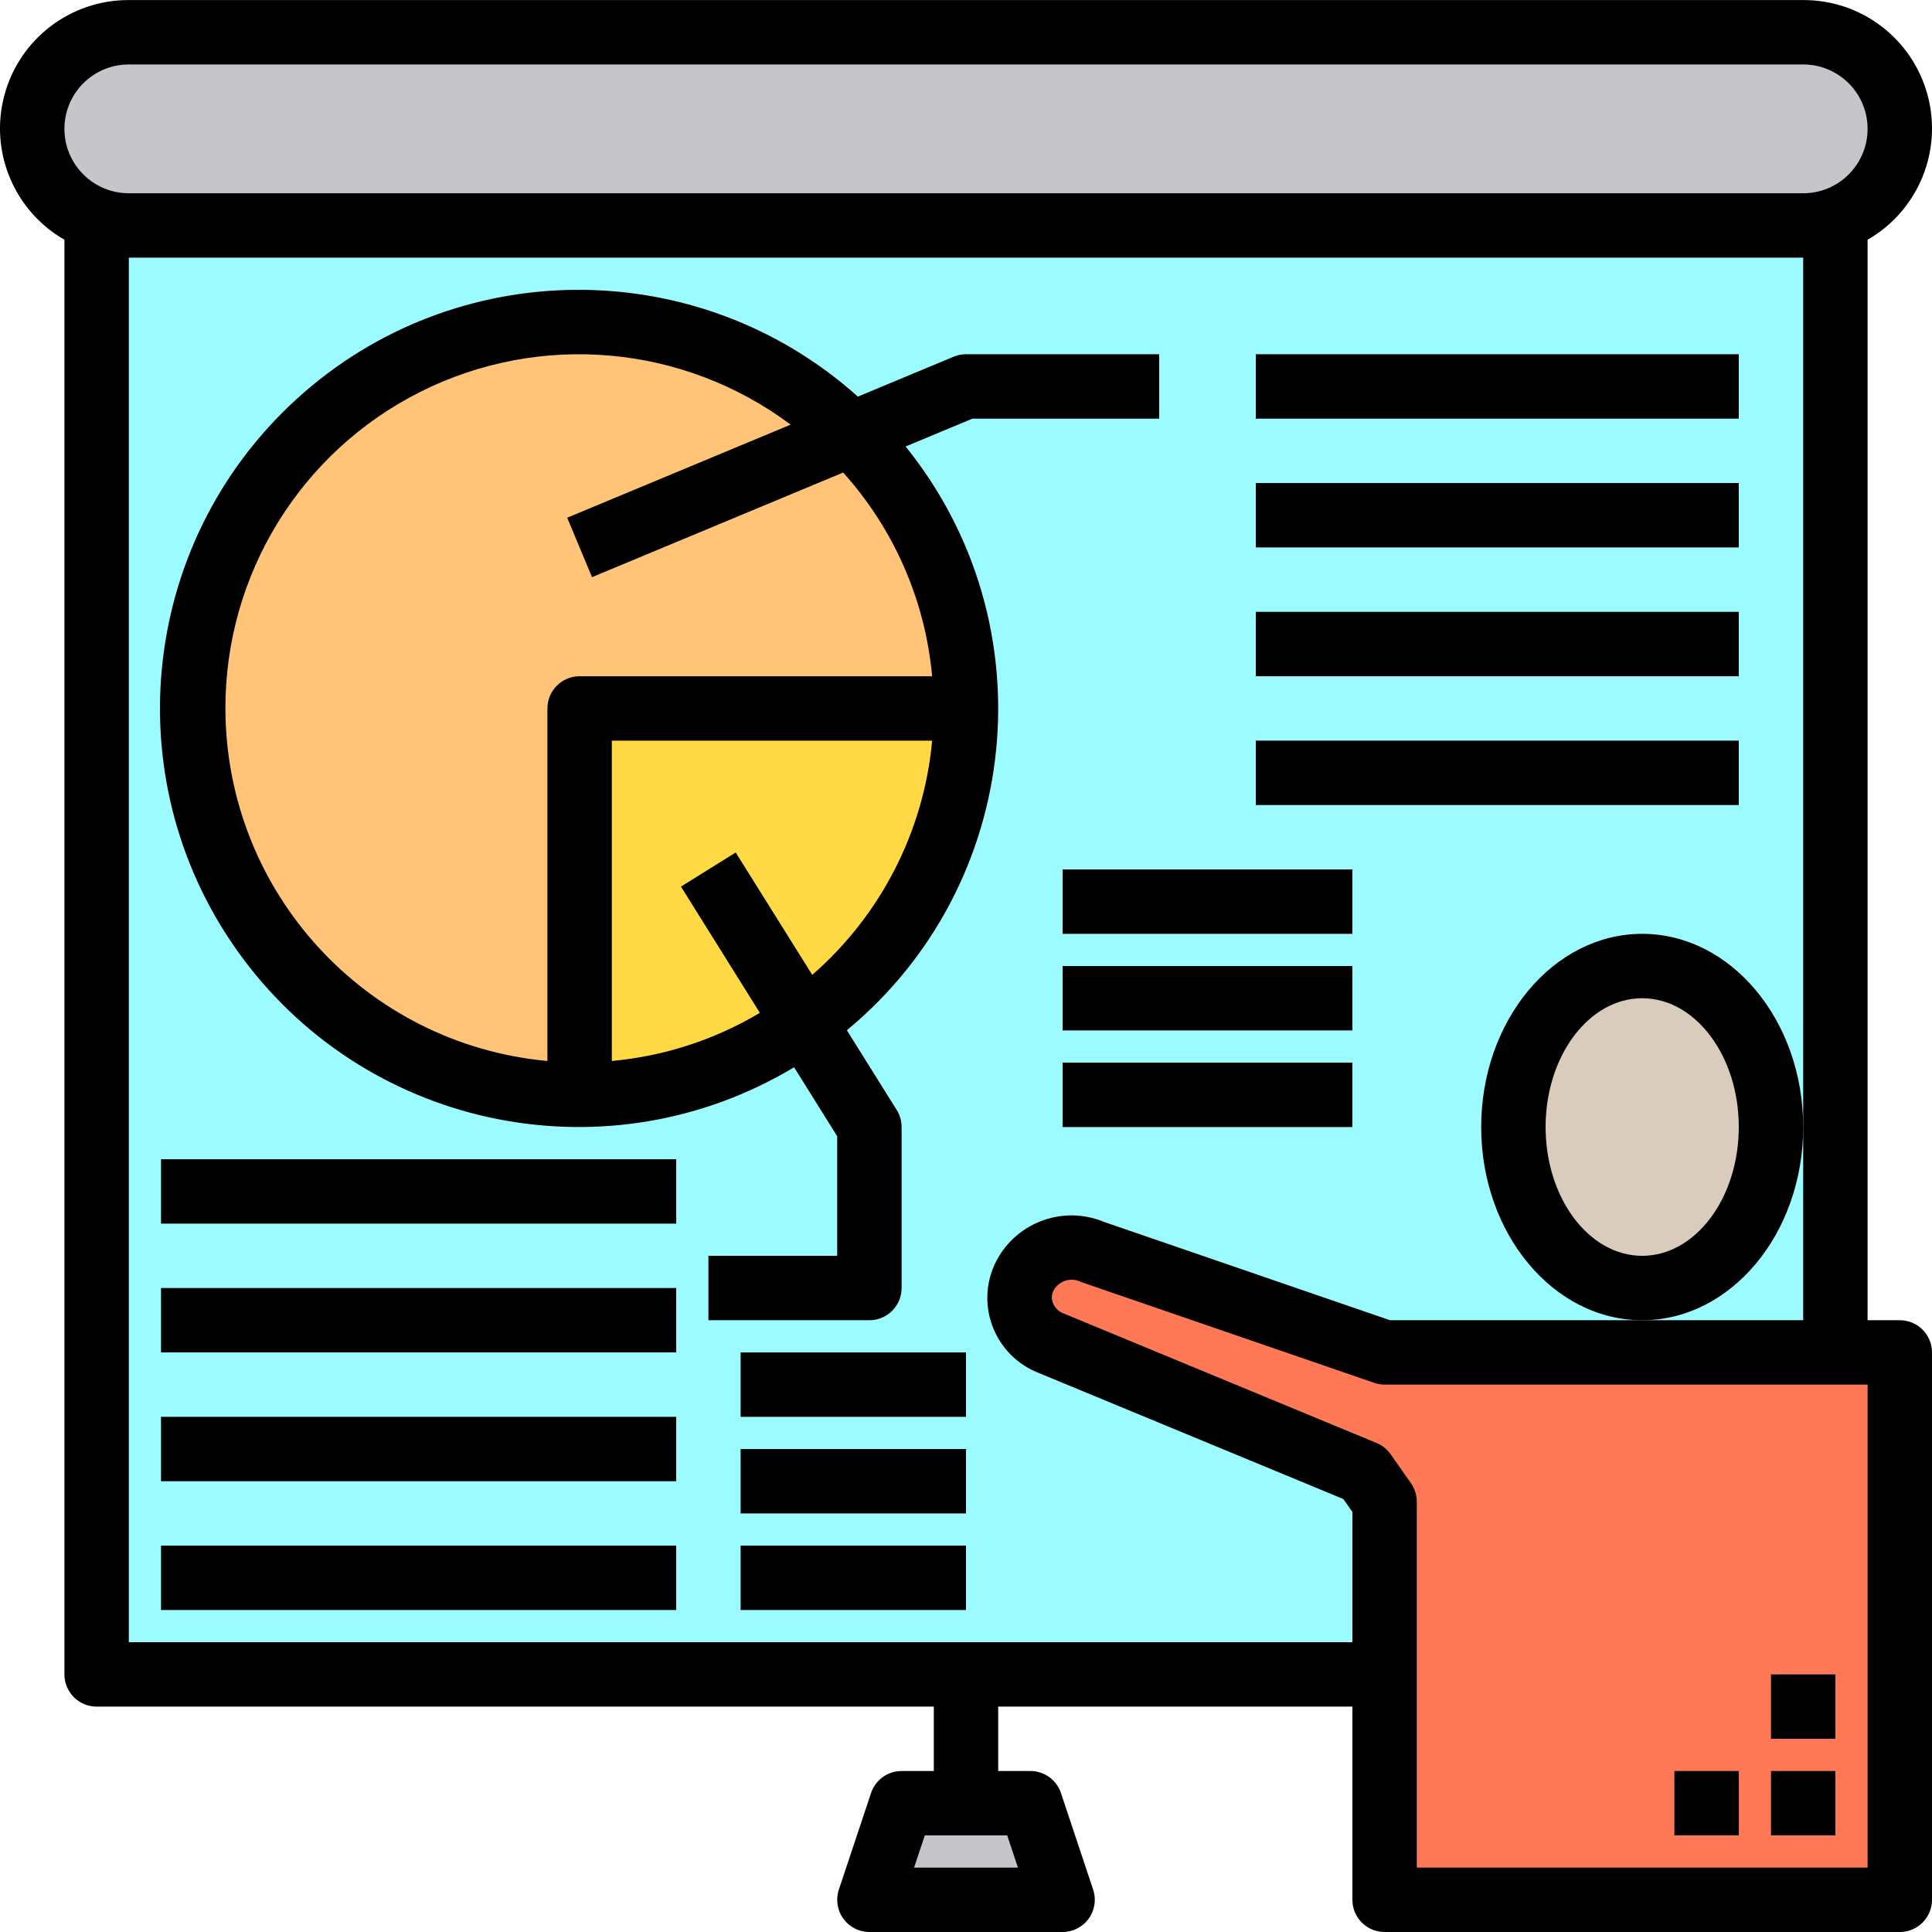
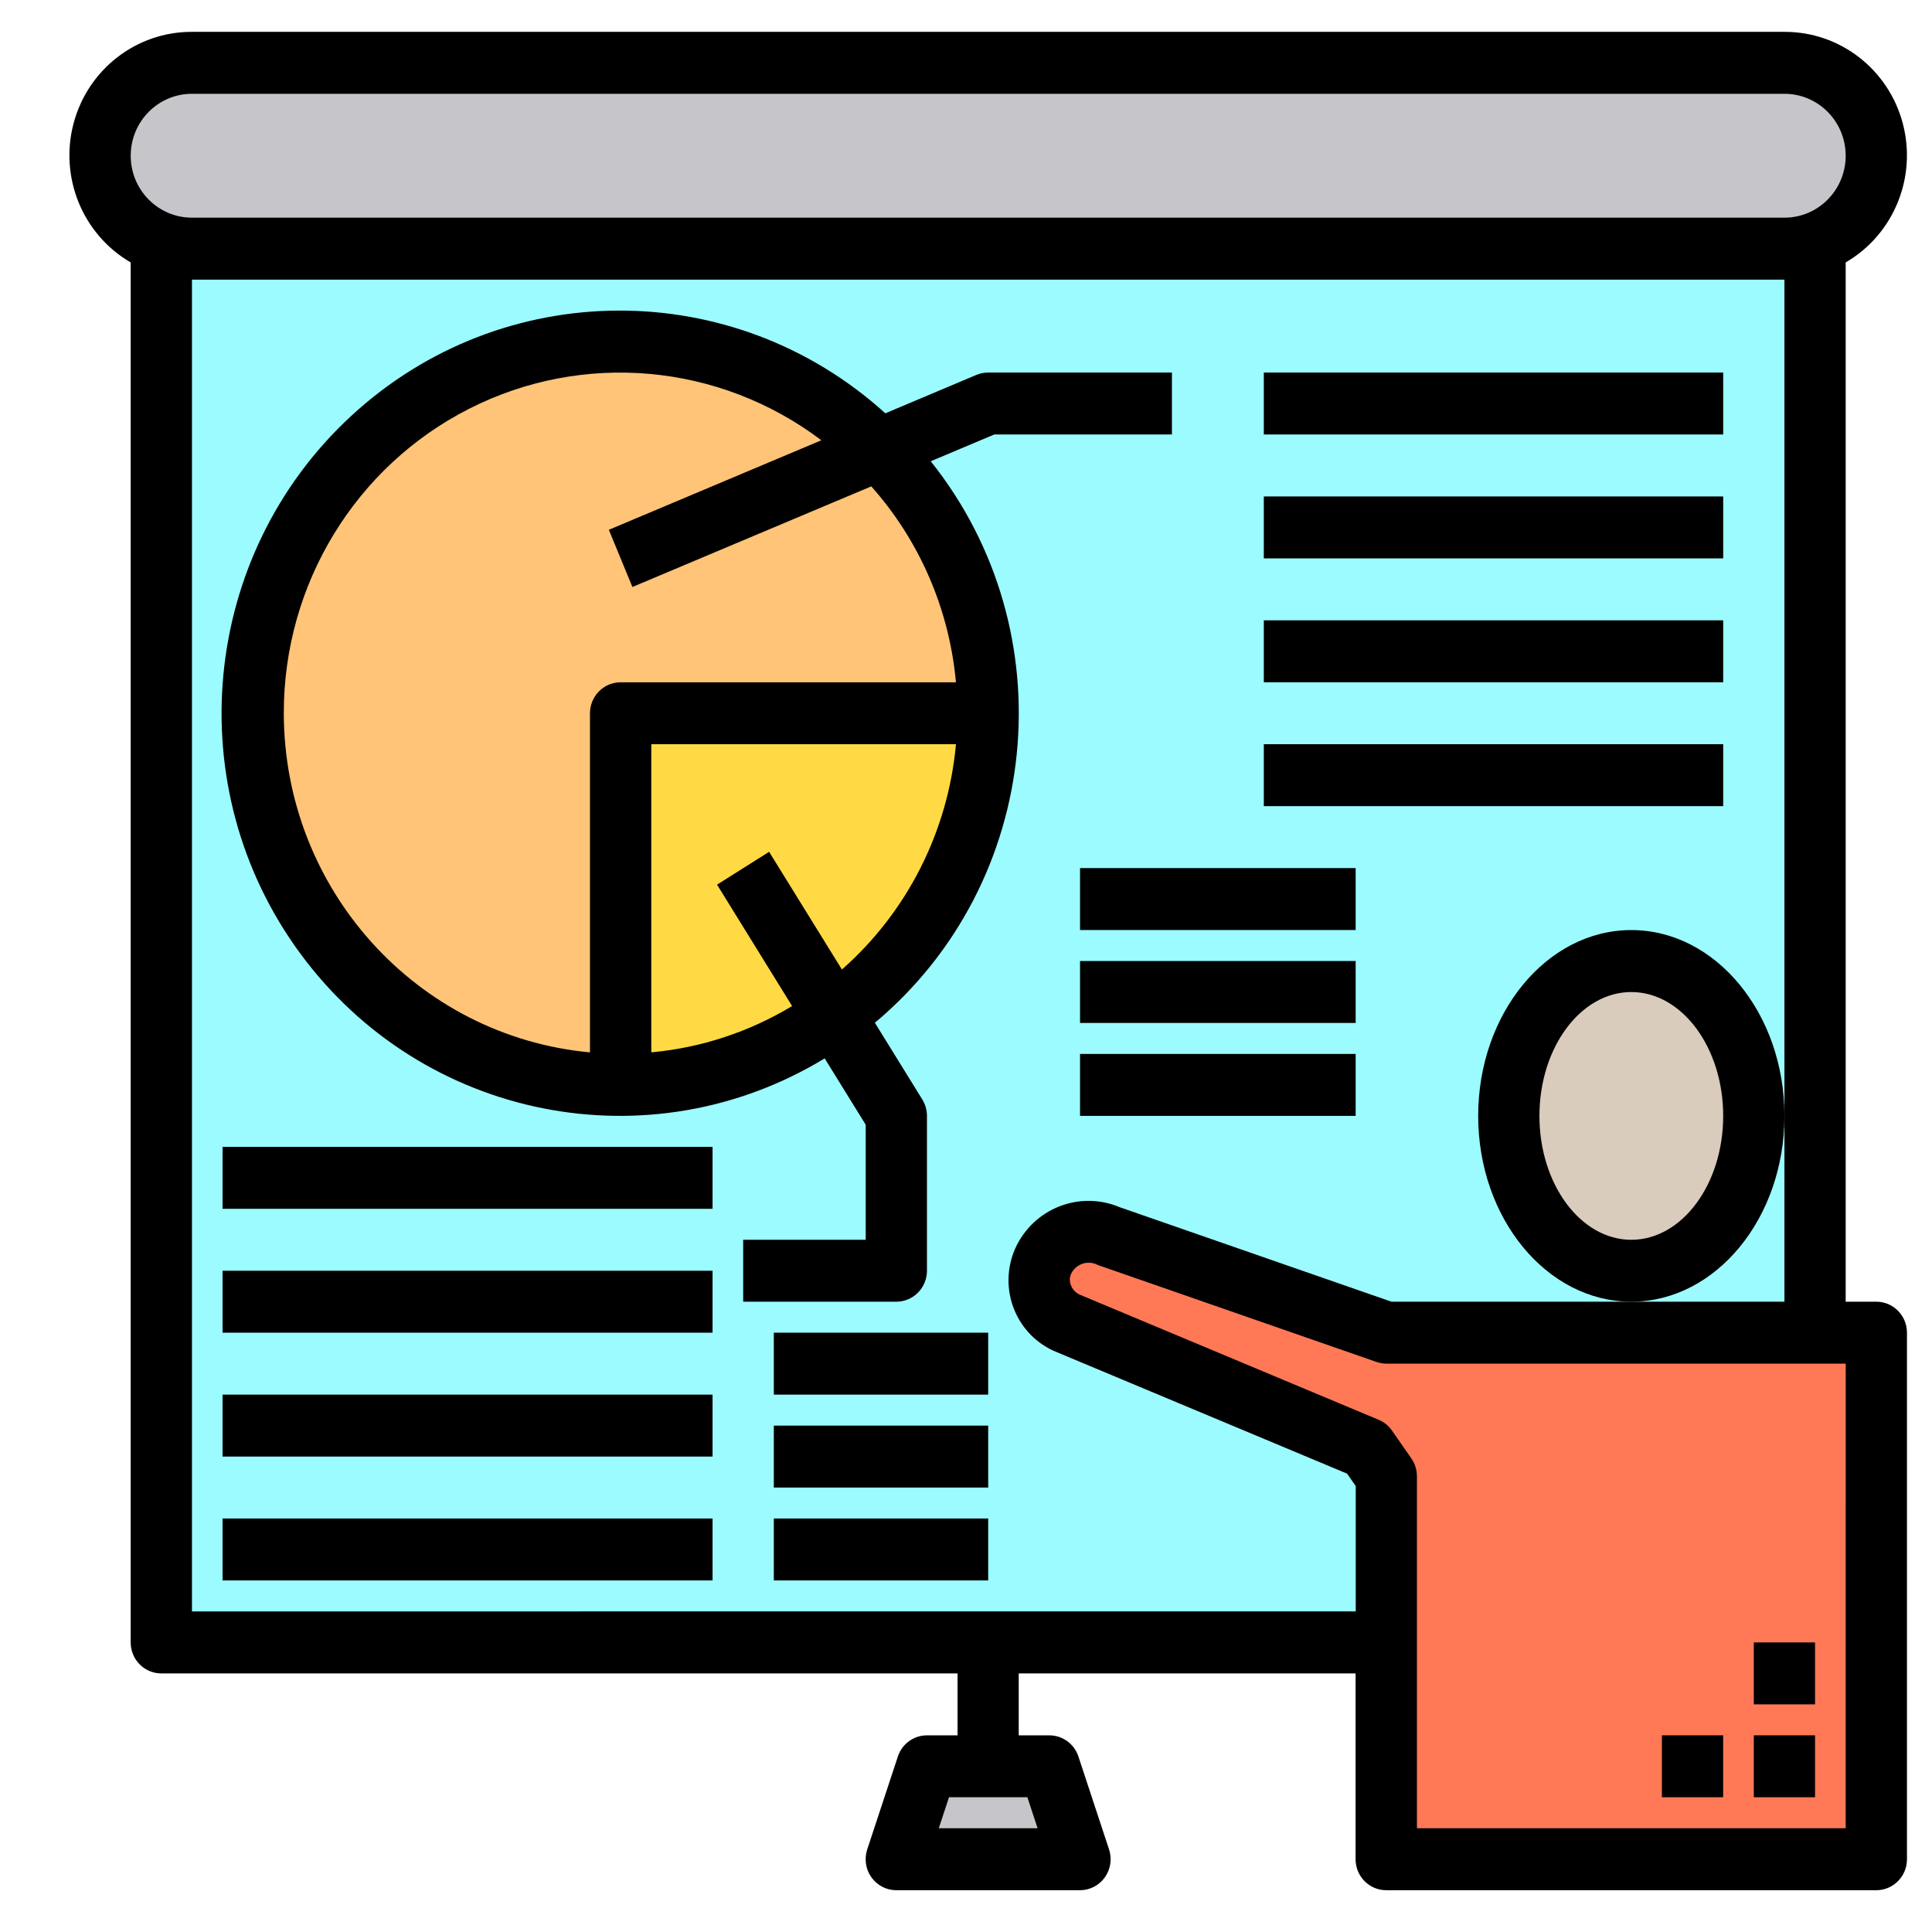
- <svg xmlns="http://www.w3.org/2000/svg" height="480pt" viewBox="0 0 480.012 480" width="480pt">
-   <path d="m456.008 56.008v280h-112l-72.801-25.043c-6.434-2.75-13.883.125-16.801 6.48-.711 1.531-1.094 3.195-1.121 4.883-.008 3.027 1.137 5.945 3.199 8.156 1.289 1.402 2.875 2.496 4.641 3.203l77.84 32.238 5.043 7.199v42.883h-320v-360zm0 0" fill="#9bfbff" />
-   <path d="m472.008 373.125v98.883h-128v-98.883l-5.043-7.199-77.84-32.238c-1.766-.707-3.352-1.801-4.641-3.203-2.062-2.211-3.207-5.129-3.199-8.156.027-1.688.41-3.352 1.121-4.883 2.918-6.355 10.367-9.23 16.801-6.48l72.801 25.043h128zm0 0" fill="#ff7956" />
-   <path d="m448.008 8.008c13.254 0 24 10.742 24 24 0 13.254-10.746 24-24 24h-416c-13.258 0-24-10.746-24-24 0-13.258 10.742-24 24-24zm0 0" fill="#c6c5ca" />
-   <path d="m440.008 280.008c0-22.094-14.328-40-32-40-17.676 0-32 17.906-32 40 0 22.09 14.324 40 32 40 17.672 0 32-17.91 32-40zm0 0" fill="#d9ccbc" />
-   <path d="m256.008 448.008 8 24h-48l8-24zm0 0" fill="#c6c5ca" />
-   <path d="m240.008 344.008v24h-56l-16-8 16-16zm0 0" fill="#9bfbff" />
-   <path d="m211.688 107.848c18.164 18.023 28.359 42.566 28.32 68.16h-96v96c-43.395-.035-81.367-29.172-92.633-71.078-11.266-41.902 6.977-86.156 44.504-107.941 37.523-21.789 85-15.699 115.809 14.859zm0 0" fill="#ffc477" />
-   <path d="m199.848 254.168c-16.293 11.637-35.82 17.875-55.84 17.84v-96h96c.031 31.012-14.93 60.125-40.16 78.16zm0 0" fill="#ffda44" />
-   <path d="m408.008 232.008c-22.059 0-40 21.527-40 48 0 26.469 17.941 48 40 48 22.055 0 40-21.531 40-48 0-26.473-17.945-48-40-48zm0 80c-13.234 0-24-14.355-24-32 0-17.648 10.766-32 24-32 13.23 0 24 14.352 24 32 0 17.645-10.77 32-24 32zm0 0" />
-   <path d="m472.008 328.008h-8v-268.449c12.543-7.207 18.668-21.957 14.91-35.934-3.754-13.973-16.441-23.668-30.91-23.617h-416c-14.473-.051-27.16 9.645-30.914 23.617-3.754 13.977 2.367 28.727 14.914 35.934v356.449c0 4.418 3.578 8 8 8h208v16h-8c-3.445-.004-6.504 2.203-7.594 5.469l-8 24c-.812 2.441-.402 5.125 1.102 7.207 1.504 2.086 3.918 3.324 6.492 3.324h48c2.57 0 4.984-1.238 6.488-3.324 1.504-2.082 1.914-4.766 1.102-7.207l-8-24c-1.09-3.266-4.148-5.473-7.59-5.469h-8v-16h88v48c0 4.418 3.578 8 8 8h128c4.418 0 8-3.582 8-8v-136c0-4.418-3.582-8-8-8zm-219.098 136h-25.809l2.672-8h20.465zm-220.902-448h416c8.836 0 16 7.16 16 16 0 8.836-7.164 16-16 16h-416c-8.84 0-16-7.164-16-16 0-8.84 7.16-16 16-16zm0 392v-344h416v264h-102.664l-71.027-24.418c-10.473-4.363-22.516.352-27.246 10.664-2.254 5.004-2.352 10.715-.27 15.793 2.078 5.078 6.152 9.078 11.27 11.062l75.68 31.32 2.258 3.199v32.379zm432 56h-112v-90.914c-.004-1.648-.516-3.258-1.465-4.609l-5.051-7.199c-.875-1.234-2.086-2.199-3.484-2.781l-77.785-32.195c-1.695-.613-2.844-2.199-2.906-4 .027-.551.16-1.098.395-1.598.625-1.211 1.711-2.121 3.008-2.531 1.301-.41 2.711-.285 3.918.348l72.801 25.039c.828.281 1.695.43 2.57.441h120zm0 0" />
-   <path d="m312.008 88.008h120v16h-120zm0 0" />
-   <path d="m312.008 120.008h120v16h-120zm0 0" />
-   <path d="m312.008 152.008h120v16h-120zm0 0" />
-   <path d="m312.008 184.008h120v16h-120zm0 0" />
-   <path d="m176.008 312.008v16h40c4.418 0 8-3.582 8-8v-40c0-1.5-.422-2.969-1.219-4.242l-12.383-19.801c43.746-36.199 50.25-100.848 14.594-145.039l16.605-6.918h46.402v-16h-48c-1.059 0-2.105.207-3.082.613l-23.785 9.914c-39.793-35.645-100.117-35.344-139.555.699-39.434 36.043-45.145 96.098-13.211 138.93 31.93 42.828 91.121 54.5 136.918 26.996l10.715 17.141v29.707zm-120-136c-.062-33.277 18.688-63.727 48.422-78.656 29.738-14.934 65.355-11.781 92.008 8.145l-55.512 23.125 6.16 14.77 62.398-25.992c12.645 14.039 20.398 31.793 22.113 50.609h-87.59c-4.422 0-8 3.582-8 8v87.59c-45.281-4.172-79.941-42.121-80-87.59zm96 87.59v-79.59h79.59c-2.066 22.508-12.738 43.352-29.793 58.191l-19.016-30.402-13.598 8.48 19.598 31.359c-11.211 6.691-23.781 10.777-36.781 11.961zm0 0" />
-   <path d="m40.008 288.008h128v16h-128zm0 0" />
-   <path d="m40.008 320.008h128v16h-128zm0 0" />
-   <path d="m40.008 352.008h128v16h-128zm0 0" />
-   <path d="m40.008 384.008h128v16h-128zm0 0" />
-   <path d="m264.008 216.008h72v16h-72zm0 0" />
-   <path d="m264.008 240.008h72v16h-72zm0 0" />
-   <path d="m264.008 264.008h72v16h-72zm0 0" />
-   <path d="m184.008 336.008h56v16h-56zm0 0" />
-   <path d="m184.008 360.008h56v16h-56zm0 0" />
-   <path d="m184.008 384.008h56v16h-56zm0 0" />
-   <path d="m440.008 440.008h16v16h-16zm0 0" />
-   <path d="m416.008 440.008h16v16h-16zm0 0" />
-   <path d="m440.008 416.008h16v16h-16zm0 0" />
+ <svg xmlns="http://www.w3.org/2000/svg" height="50pt" viewBox="0 0 50.001 50" width="50pt" version="1.1" id="svg58">
+   <defs id="defs62" />
+   <path d="M 46.974,6.435 V 34.49 H 35.878 l -7.213,-2.509 c -0.637,-0.276 -1.375,0.013 -1.665,0.649 -0.07,0.153 -0.108,0.32 -0.111,0.489 -7.92e-4,0.303 0.113,0.596 0.317,0.817 0.128,0.141 0.285,0.25 0.46,0.321 l 7.712,3.23 0.5,0.721 v 4.297 H 4.175 V 6.435 Z m 0,0" id="path2" style="fill:#9bfbff;stroke-width:0.1" />
+   <path d="m 48.56,38.209 v 9.908 H 35.878 V 38.209 l -0.5,-0.721 -7.712,-3.23 c -0.175,-0.071 -0.332,-0.18 -0.46,-0.321 -0.204,-0.222 -0.318,-0.514 -0.317,-0.817 0.003,-0.169 0.041,-0.336 0.111,-0.489 0.289,-0.637 1.027,-0.925 1.664,-0.649 l 7.213,2.509 h 12.681 z m 0,0" id="path4" style="fill:#ff7956;stroke-width:0.1" />
+   <path d="m 46.182,1.626 c 1.313,0 2.378,1.076 2.378,2.405 0,1.328 -1.065,2.405 -2.378,2.405 H 4.968 c -1.313,0 -2.378,-1.077 -2.378,-2.405 0,-1.328 1.064,-2.405 2.378,-2.405 z m 0,0" id="path6" style="fill:#c6c5ca;stroke-width:0.1" />
+   <path d="m 45.389,28.879 c 0,-2.214 -1.42,-4.008 -3.17,-4.008 -1.751,0 -3.17,1.794 -3.17,4.008 0,2.213 1.419,4.008 3.17,4.008 1.751,0 3.17,-1.795 3.17,-4.008 z m 0,0" id="path8" style="fill:#d9ccbc;stroke-width:0.1" />
+   <path d="m 27.16,45.712 0.793,2.405 h -4.755 l 0.793,-2.405 z m 0,0" id="path10" style="fill:#c6c5ca;stroke-width:0.1" />
+   <path d="m 25.575,35.292 v 2.405 h -5.548 l -1.585,-0.802 1.585,-1.603 z m 0,0" id="path12" style="fill:#9bfbff;stroke-width:0.1" />
+   <path d="m 22.769,11.629 c 1.8,1.806 2.81,4.265 2.806,6.829 h -9.511 v 9.619 C 11.764,28.074 8.002,25.154 6.886,20.956 5.77,16.757 7.578,12.323 11.295,10.14 15.013,7.957 19.717,8.567 22.769,11.629 Z m 0,0" id="path14" style="fill:#ffc477;stroke-width:0.1" />
+   <path d="m 21.596,26.29 c -1.614,1.166 -3.549,1.791 -5.532,1.787 V 18.459 h 9.511 c 0.003,3.107 -1.479,6.024 -3.979,7.831 z m 0,0" id="path16" style="fill:#ffda44;stroke-width:0.1" />
+   <path d="m 42.219,24.07 c -2.185,0 -3.963,2.157 -3.963,4.809 0,2.652 1.778,4.809 3.963,4.809 2.185,0 3.963,-2.157 3.963,-4.809 0,-2.652 -1.778,-4.809 -3.963,-4.809 z m 0,8.016 c -1.311,0 -2.378,-1.438 -2.378,-3.206 0,-1.768 1.067,-3.206 2.378,-3.206 1.311,0 2.378,1.438 2.378,3.206 0,1.768 -1.067,3.206 -2.378,3.206 z m 0,0" id="path18" style="stroke-width:0.1" />
+   <path d="M 48.56,33.688 H 47.767 V 6.791 C 49.01,6.069 49.616,4.591 49.244,3.19 48.872,1.79 47.615,0.819 46.182,0.824 H 4.968 C 3.534,0.819 2.277,1.79 1.905,3.19 1.533,4.591 2.139,6.069 3.382,6.791 V 42.506 c 0,0.443 0.354,0.802 0.793,0.802 H 24.782 v 1.603 h -0.793 c -0.341,-4.01e-4 -0.644,0.221 -0.752,0.548 l -0.793,2.405 c -0.08,0.245 -0.04,0.514 0.109,0.722 0.149,0.209 0.388,0.333 0.643,0.333 h 4.755 c 0.255,0 0.494,-0.124 0.643,-0.333 0.149,-0.209 0.19,-0.477 0.109,-0.722 l -0.793,-2.405 c -0.108,-0.327 -0.411,-0.548 -0.752,-0.548 h -0.793 v -1.603 h 8.718 v 4.809 c 0,0.443 0.354,0.802 0.793,0.802 H 48.56 c 0.438,0 0.793,-0.359 0.793,-0.802 V 34.49 c 0,-0.443 -0.355,-0.802 -0.793,-0.802 z M 26.853,47.315 h -2.557 l 0.265,-0.802 h 2.028 z M 4.968,2.427 H 46.182 c 0.875,0 1.585,0.717 1.585,1.603 0,0.885 -0.71,1.603 -1.585,1.603 H 4.968 c -0.876,0 -1.585,-0.718 -1.585,-1.603 0,-0.886 0.709,-1.603 1.585,-1.603 z m 0,39.277 V 7.237 H 46.182 V 33.688 H 36.011 l -7.037,-2.447 c -1.038,-0.437 -2.231,0.035 -2.699,1.069 -0.223,0.501 -0.233,1.074 -0.027,1.582 0.206,0.509 0.61,0.91 1.117,1.108 l 7.498,3.138 0.224,0.321 v 3.244 z M 47.767,47.315 H 36.671 v -9.109 c -3.97e-4,-0.165 -0.051,-0.326 -0.145,-0.462 L 36.025,37.023 C 35.939,36.899 35.819,36.802 35.68,36.744 l -7.706,-3.226 c -0.168,-0.061 -0.282,-0.22 -0.288,-0.401 0.003,-0.055 0.016,-0.11 0.039,-0.16 0.062,-0.121 0.17,-0.213 0.298,-0.254 0.129,-0.041 0.269,-0.029 0.388,0.035 l 7.213,2.509 c 0.082,0.028 0.168,0.043 0.255,0.044 h 11.889 z m 0,0" id="path20" style="stroke-width:0.1" />
+   <path d="M 32.708,9.641 H 44.597 V 11.244 H 32.708 Z m 0,0" id="path22" style="stroke-width:0.1" />
+   <path d="M 32.708,12.848 H 44.597 v 1.603 H 32.708 Z m 0,0" id="path24" style="stroke-width:0.1" />
+   <path d="M 32.708,16.054 H 44.597 v 1.603 H 32.708 Z m 0,0" id="path26" style="stroke-width:0.1" />
+   <path d="M 32.708,19.26 H 44.597 v 1.603 H 32.708 Z m 0,0" id="path28" style="stroke-width:0.1" />
+   <path d="m 19.234,32.085 v 1.603 h 3.963 c 0.438,0 0.793,-0.359 0.793,-0.802 v -4.008 c 0,-0.15 -0.042,-0.297 -0.121,-0.425 l -1.227,-1.984 c 4.334,-3.627 4.978,-10.105 1.446,-14.532 l 1.645,-0.693 h 4.597 V 9.641 h -4.755 c -0.105,0 -0.209,0.021 -0.305,0.061 L 22.913,10.696 C 18.97,7.125 12.994,7.155 9.087,10.766 c -3.907,3.611 -4.473,9.629 -1.309,13.92 3.163,4.291 9.028,5.461 13.565,2.705 l 1.062,1.717 v 2.977 z M 7.345,18.459 c -0.006,-3.334 1.851,-6.385 4.797,-7.881 2.946,-1.496 6.475,-1.18 9.115,0.816 l -5.5,2.317 0.61,1.48 6.182,-2.604 c 1.253,1.407 2.021,3.186 2.191,5.071 h -8.678 c -0.438,0 -0.793,0.359 -0.793,0.802 v 8.776 C 10.785,26.817 7.351,23.014 7.345,18.459 Z m 9.511,8.776 v -7.975 h 7.885 c -0.205,2.255 -1.262,4.344 -2.952,5.831 l -1.884,-3.046 -1.347,0.85 1.942,3.142 c -1.111,0.67 -2.356,1.08 -3.644,1.198 z m 0,0" id="path30" style="stroke-width:0.1" />
+   <path d="M 5.76,29.681 H 18.441 v 1.603 H 5.76 Z m 0,0" id="path32" style="stroke-width:0.1" />
+   <path d="M 5.76,32.887 H 18.441 V 34.49 H 5.76 Z m 0,0" id="path34" style="stroke-width:0.1" />
+   <path d="M 5.76,36.093 H 18.441 v 1.603 H 5.76 Z m 0,0" id="path36" style="stroke-width:0.1" />
+   <path d="M 5.76,39.299 H 18.441 v 1.603 H 5.76 Z m 0,0" id="path38" style="stroke-width:0.1" />
+   <path d="m 27.952,22.466 h 7.133 v 1.603 h -7.133 z m 0,0" id="path40" style="stroke-width:0.1" />
+   <path d="m 27.952,24.871 h 7.133 v 1.603 h -7.133 z m 0,0" id="path42" style="stroke-width:0.1" />
+   <path d="m 27.952,27.276 h 7.133 v 1.603 h -7.133 z m 0,0" id="path44" style="stroke-width:0.1" />
+   <path d="m 20.027,34.49 h 5.548 v 1.603 h -5.548 z m 0,0" id="path46" style="stroke-width:0.1" />
+   <path d="m 20.027,36.895 h 5.548 v 1.603 h -5.548 z m 0,0" id="path48" style="stroke-width:0.1" />
+   <path d="m 20.027,39.299 h 5.548 v 1.603 h -5.548 z m 0,0" id="path50" style="stroke-width:0.1" />
+   <path d="m 45.389,44.91 h 1.585 v 1.603 h -1.585 z m 0,0" id="path52" style="stroke-width:0.1" />
+   <path d="m 43.011,44.91 h 1.585 v 1.603 h -1.585 z m 0,0" id="path54" style="stroke-width:0.1" />
+   <path d="m 45.389,42.506 h 1.585 v 1.603 h -1.585 z m 0,0" id="path56" style="stroke-width:0.1" />
</svg>
